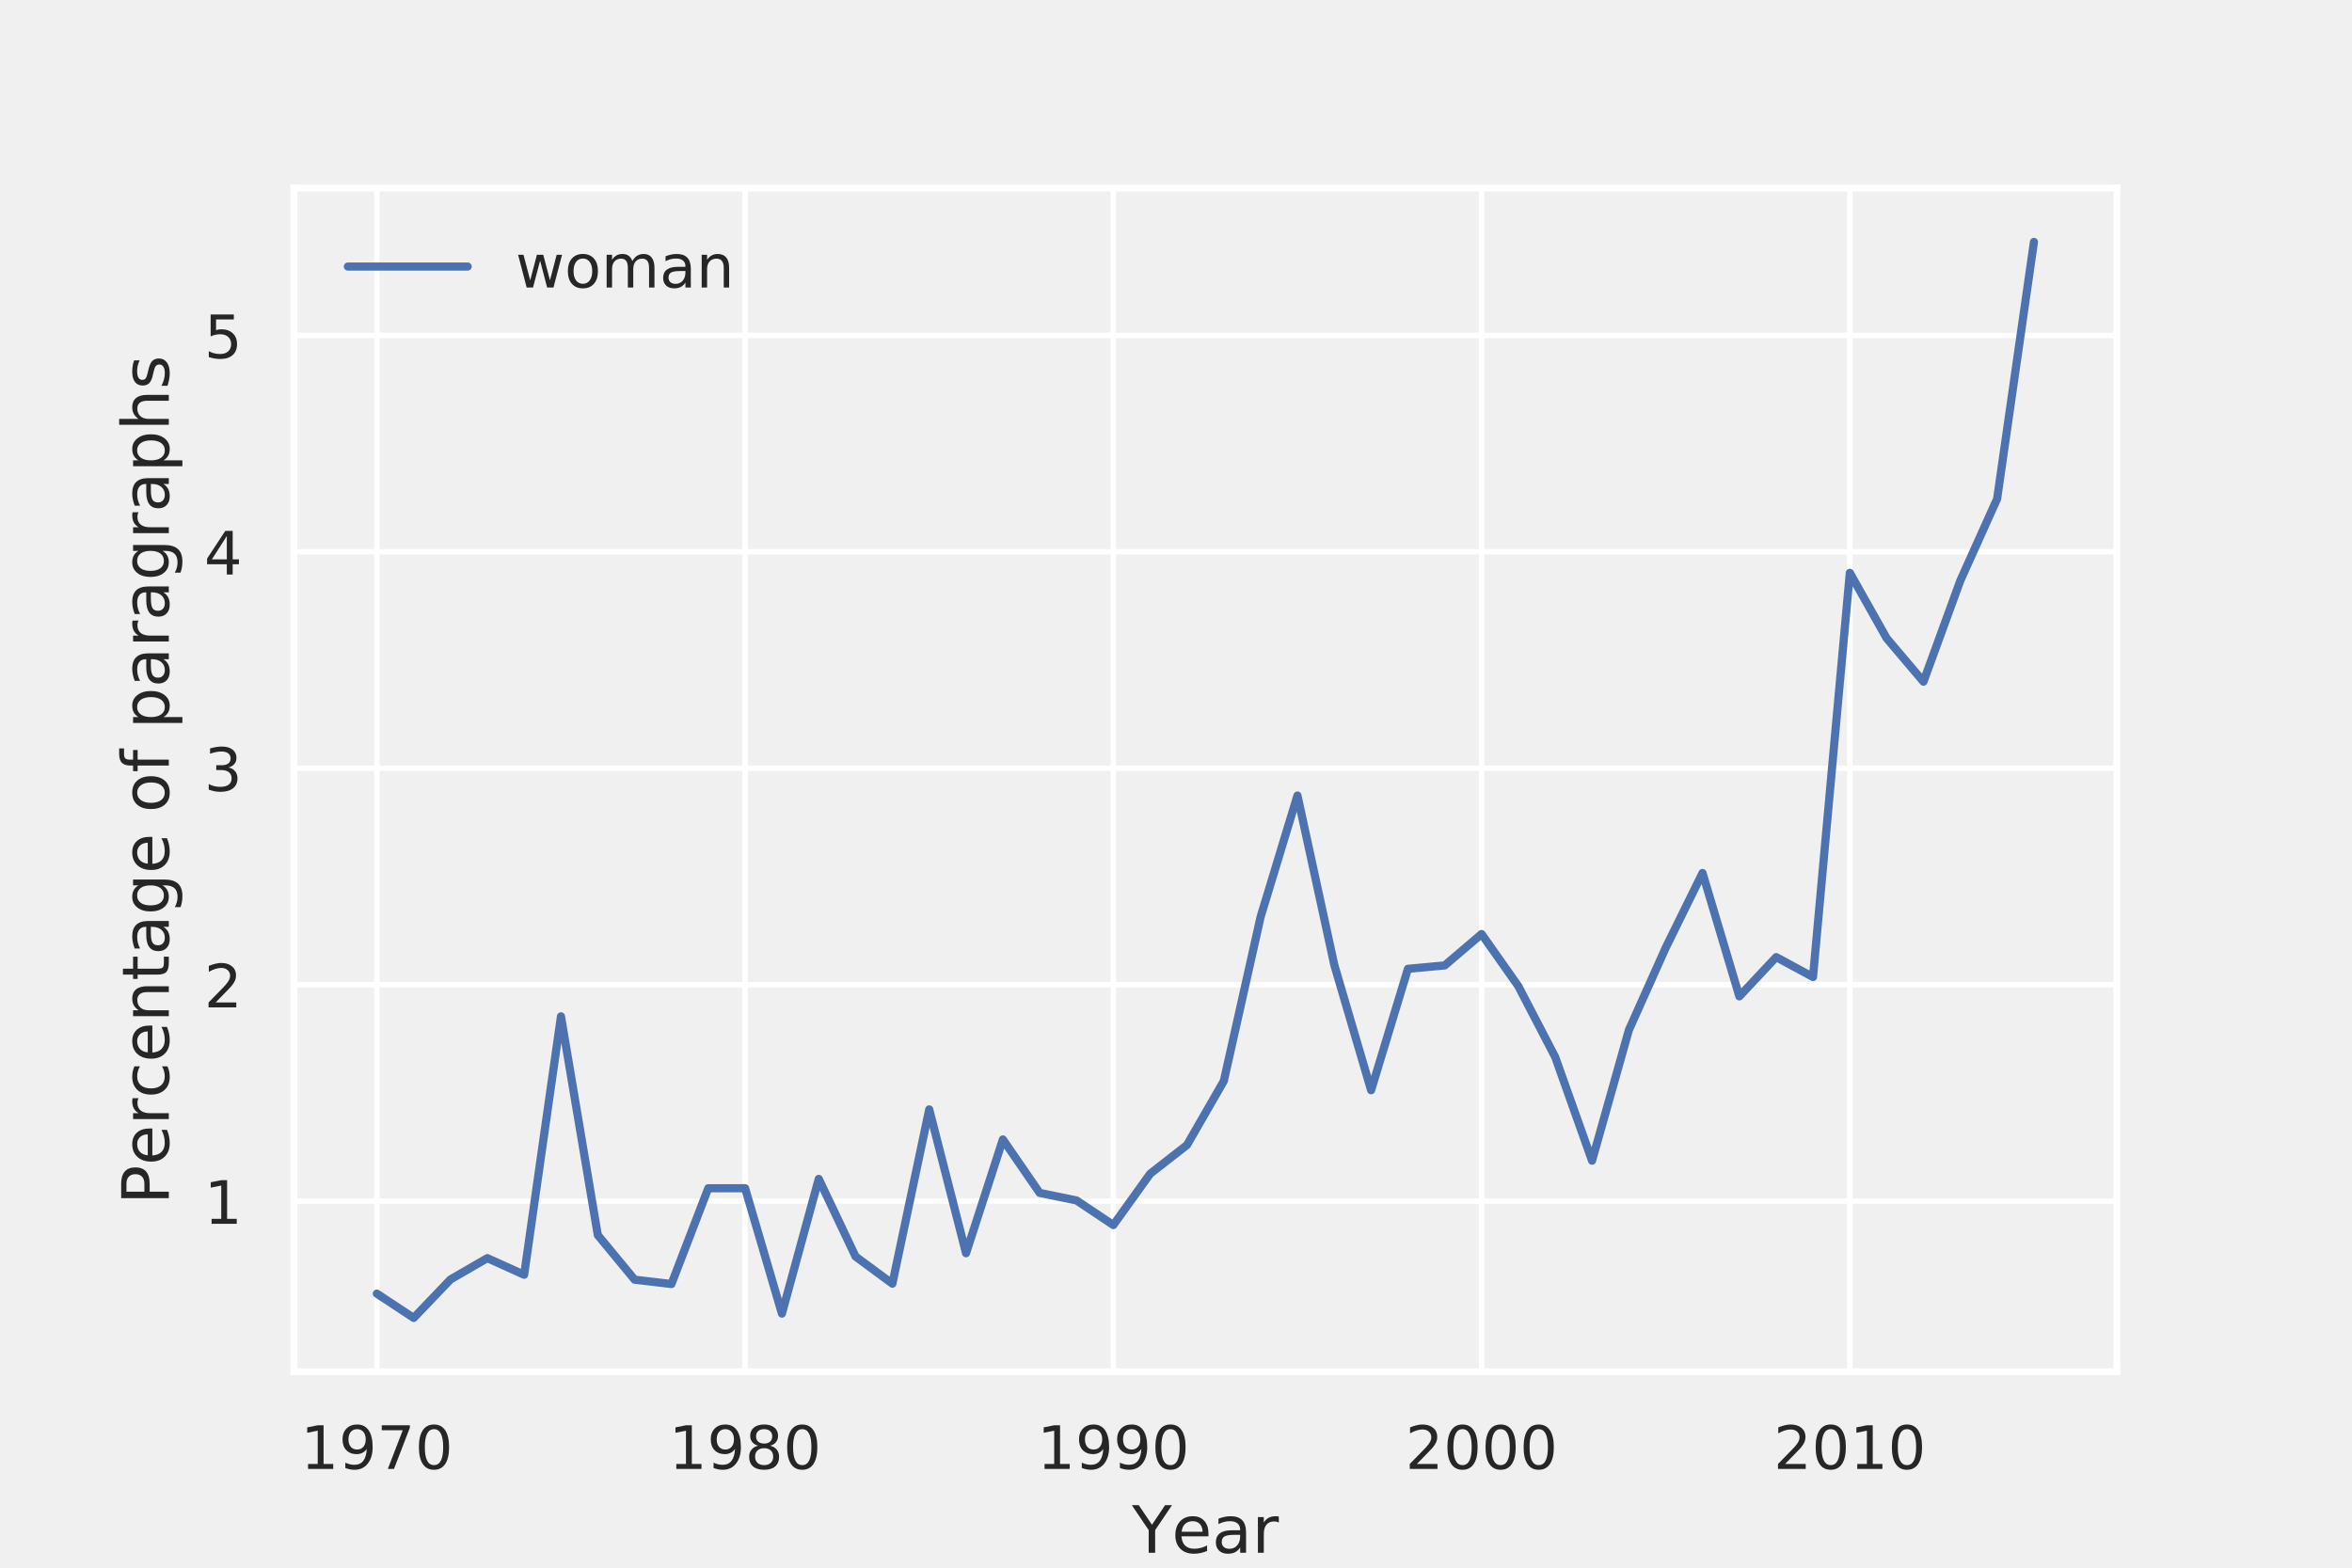
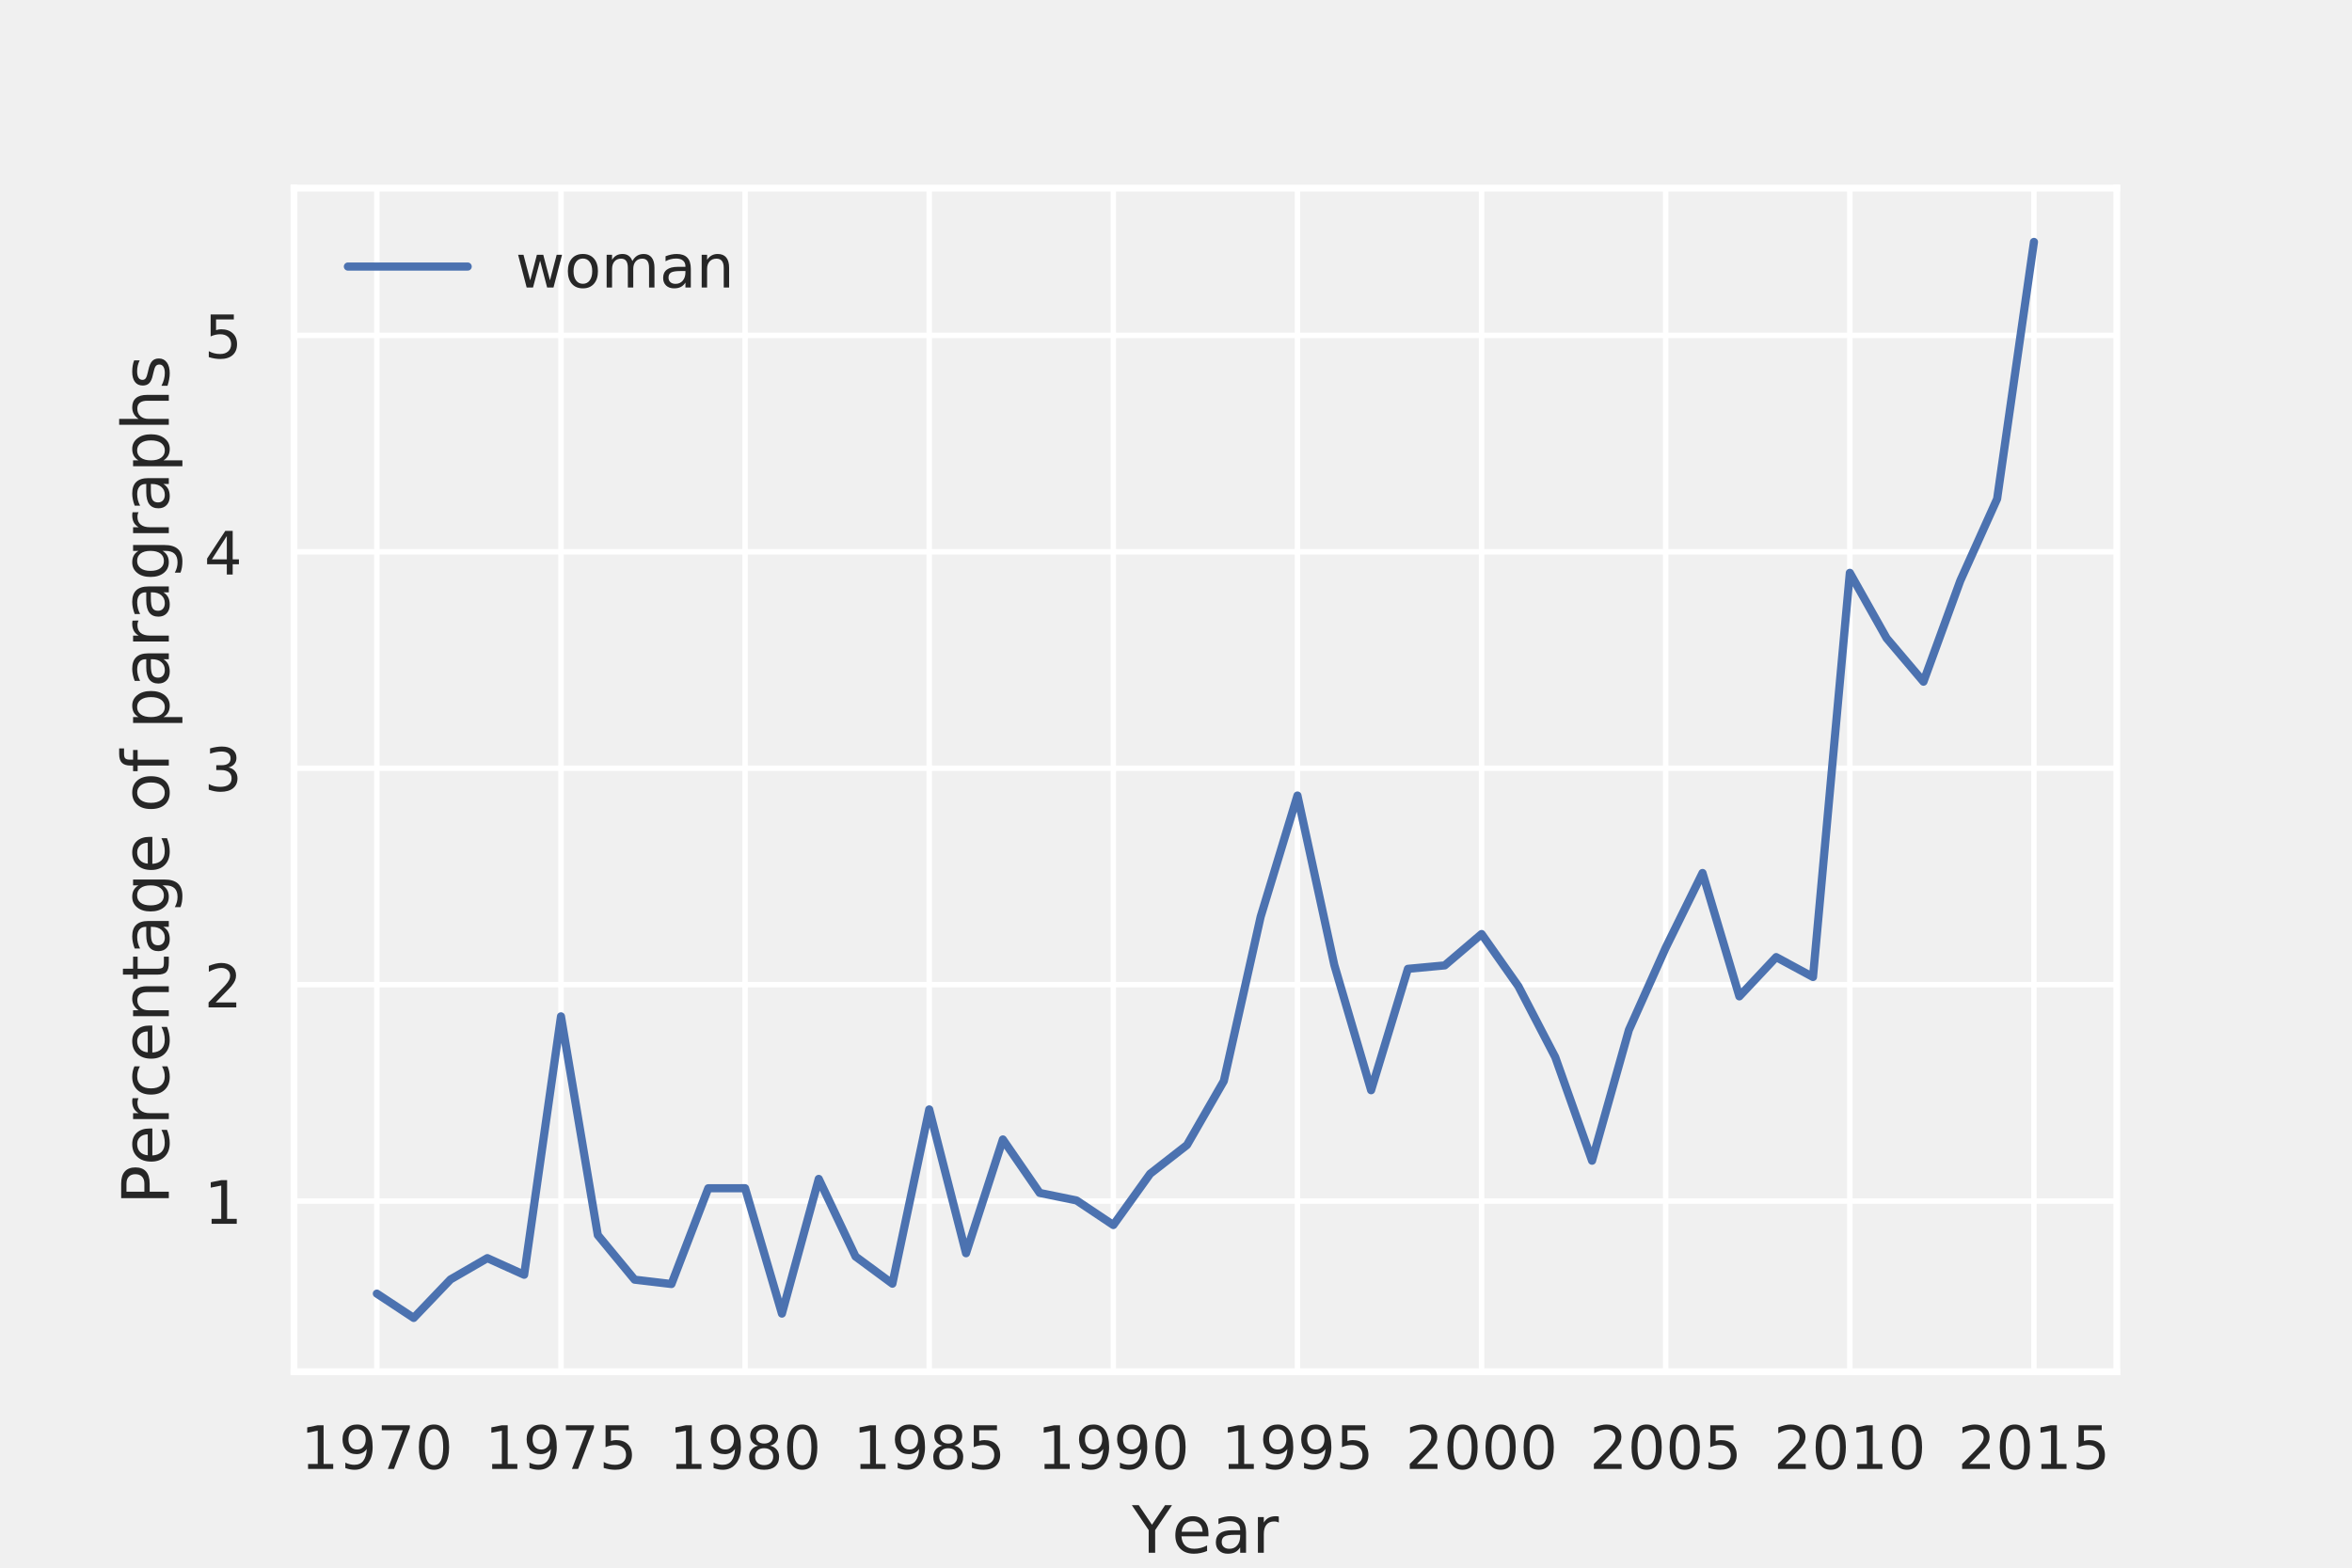
<svg xmlns="http://www.w3.org/2000/svg" xmlns:xlink="http://www.w3.org/1999/xlink" height="288pt" version="1.1" viewBox="0 0 432 288" width="432pt">
  <defs>
    <style type="text/css">
*{stroke-linecap:butt;stroke-linejoin:round;}
  </style>
  </defs>
  <g id="figure_1">
    <g id="patch_1">
      <path d="M 0 288  L 432 288  L 432 0  L 0 0  z " style="fill:none;" />
    </g>
    <g id="axes_1">
      <g id="patch_2">
        <path d="M 54 252  L 388.8 252  L 388.8 34.56  L 54 34.56  z " style="fill:none;" />
      </g>
      <g id="matplotlib.axis_1">
        <g id="xtick_1">
          <g id="line2d_1">
-             <path clip-path="url(#pa82d1dc6f6)" d="M 69.218 252  L 69.218 34.56  " style="fill:none;stroke:#ffffff;stroke-linecap:round;" />
+             <path clip-path="url(#p22f346acb1)" d="M 69.218 252  L 69.218 34.56  " style="fill:none;stroke:#ffffff;stroke-linecap:round;" />
          </g>
          <g id="text_1">
            <defs>
              <path d="M 12.406 8.297  L 28.516 8.297  L 28.516 63.922  L 10.984 60.406  L 10.984 69.391  L 28.422 72.906  L 38.281 72.906  L 38.281 8.297  L 54.391 8.297  L 54.391 0  L 12.406 0  z " id="DejaVuSans-49" />
              <path d="M 10.984 1.516  L 10.984 10.5  Q 14.703 8.734 18.5 7.812  Q 22.312 6.891 25.984 6.891  Q 35.75 6.891 40.891 13.453  Q 46.047 20.016 46.781 33.406  Q 43.953 29.203 39.594 26.953  Q 35.25 24.703 29.984 24.703  Q 19.047 24.703 12.672 31.312  Q 6.297 37.938 6.297 49.422  Q 6.297 60.641 12.938 67.422  Q 19.578 74.219 30.609 74.219  Q 43.266 74.219 49.922 64.516  Q 56.594 54.828 56.594 36.375  Q 56.594 19.141 48.406 8.859  Q 40.234 -1.422 26.422 -1.422  Q 22.703 -1.422 18.891 -0.688  Q 15.094 0.047 10.984 1.516  z M 30.609 32.422  Q 37.25 32.422 41.125 36.953  Q 45.016 41.5 45.016 49.422  Q 45.016 57.281 41.125 61.844  Q 37.25 66.406 30.609 66.406  Q 23.969 66.406 20.094 61.844  Q 16.219 57.281 16.219 49.422  Q 16.219 41.5 20.094 36.953  Q 23.969 32.422 30.609 32.422  z " id="DejaVuSans-57" />
              <path d="M 8.203 72.906  L 55.078 72.906  L 55.078 68.703  L 28.609 0  L 18.312 0  L 43.219 64.594  L 8.203 64.594  z " id="DejaVuSans-55" />
              <path d="M 31.781 66.406  Q 24.172 66.406 20.328 58.906  Q 16.5 51.422 16.5 36.375  Q 16.5 21.391 20.328 13.891  Q 24.172 6.391 31.781 6.391  Q 39.453 6.391 43.281 13.891  Q 47.125 21.391 47.125 36.375  Q 47.125 51.422 43.281 58.906  Q 39.453 66.406 31.781 66.406  z M 31.781 74.219  Q 44.047 74.219 50.516 64.516  Q 56.984 54.828 56.984 36.375  Q 56.984 17.969 50.516 8.266  Q 44.047 -1.422 31.781 -1.422  Q 19.531 -1.422 13.062 8.266  Q 6.594 17.969 6.594 36.375  Q 6.594 54.828 13.062 64.516  Q 19.531 74.219 31.781 74.219  z " id="DejaVuSans-48" />
            </defs>
            <g style="fill:#262626;" transform="translate(55.22068 269.8583)scale(0.11 -0.11)">
              <use xlink:href="#DejaVuSans-49" />
              <use x="63.623" xlink:href="#DejaVuSans-57" />
              <use x="127.246" xlink:href="#DejaVuSans-55" />
              <use x="190.869" xlink:href="#DejaVuSans-48" />
            </g>
          </g>
        </g>
        <g id="xtick_2">
          <g id="line2d_2">
-             <path clip-path="url(#pa82d1dc6f6)" d="M 136.855 252  L 136.855 34.56  " style="fill:none;stroke:#ffffff;stroke-linecap:round;" />
+             <path clip-path="url(#p22f346acb1)" d="M 103.036 252  L 103.036 34.56  " style="fill:none;stroke:#ffffff;stroke-linecap:round;" />
          </g>
          <g id="text_2">
            <defs>
-               <path d="M 31.781 34.625  Q 24.75 34.625 20.719 30.859  Q 16.703 27.094 16.703 20.516  Q 16.703 13.922 20.719 10.156  Q 24.75 6.391 31.781 6.391  Q 38.812 6.391 42.859 10.172  Q 46.922 13.969 46.922 20.516  Q 46.922 27.094 42.891 30.859  Q 38.875 34.625 31.781 34.625  z M 21.922 38.812  Q 15.578 40.375 12.031 44.719  Q 8.5 49.078 8.5 55.328  Q 8.5 64.062 14.719 69.141  Q 20.953 74.219 31.781 74.219  Q 42.672 74.219 48.875 69.141  Q 55.078 64.062 55.078 55.328  Q 55.078 49.078 51.531 44.719  Q 48 40.375 41.703 38.812  Q 48.828 37.156 52.797 32.312  Q 56.781 27.484 56.781 20.516  Q 56.781 9.906 50.312 4.234  Q 43.844 -1.422 31.781 -1.422  Q 19.734 -1.422 13.25 4.234  Q 6.781 9.906 6.781 20.516  Q 6.781 27.484 10.781 32.312  Q 14.797 37.156 21.922 38.812  z M 18.312 54.391  Q 18.312 48.734 21.844 45.562  Q 25.391 42.391 31.781 42.391  Q 38.141 42.391 41.719 45.562  Q 45.312 48.734 45.312 54.391  Q 45.312 60.062 41.719 63.234  Q 38.141 66.406 31.781 66.406  Q 25.391 66.406 21.844 63.234  Q 18.312 60.062 18.312 54.391  z " id="DejaVuSans-56" />
-             </defs>
-             <g style="fill:#262626;" transform="translate(122.857 269.8583)scale(0.11 -0.11)">
-               <use xlink:href="#DejaVuSans-49" />
-               <use x="63.623" xlink:href="#DejaVuSans-57" />
-               <use x="127.246" xlink:href="#DejaVuSans-56" />
-               <use x="190.869" xlink:href="#DejaVuSans-48" />
+               <path d="M 10.797 72.906  L 49.516 72.906  L 49.516 64.594  L 19.828 64.594  L 19.828 46.734  Q 21.969 47.469 24.109 47.828  Q 26.266 48.188 28.422 48.188  Q 40.625 48.188 47.75 41.5  Q 54.891 34.812 54.891 23.391  Q 54.891 11.625 47.562 5.094  Q 40.234 -1.422 26.906 -1.422  Q 22.312 -1.422 17.547 -0.641  Q 12.797 0.141 7.719 1.703  L 7.719 11.625  Q 12.109 9.234 16.797 8.062  Q 21.484 6.891 26.703 6.891  Q 35.156 6.891 40.078 11.328  Q 45.016 15.766 45.016 23.391  Q 45.016 31 40.078 35.438  Q 35.156 39.891 26.703 39.891  Q 22.75 39.891 18.812 39.016  Q 14.891 38.141 10.797 36.281  z " id="DejaVuSans-53" />
+             </defs>
+             <g style="fill:#262626;" transform="translate(89.03886 269.8583)scale(0.11 -0.11)">
+               <use xlink:href="#DejaVuSans-49" />
+               <use x="63.623" xlink:href="#DejaVuSans-57" />
+               <use x="127.246" xlink:href="#DejaVuSans-55" />
+               <use x="190.869" xlink:href="#DejaVuSans-53" />
            </g>
          </g>
        </g>
        <g id="xtick_3">
          <g id="line2d_3">
-             <path clip-path="url(#pa82d1dc6f6)" d="M 204.491 252  L 204.491 34.56  " style="fill:none;stroke:#ffffff;stroke-linecap:round;" />
+             <path clip-path="url(#p22f346acb1)" d="M 136.855 252  L 136.855 34.56  " style="fill:none;stroke:#ffffff;stroke-linecap:round;" />
          </g>
          <g id="text_3">
-             <g style="fill:#262626;" transform="translate(190.4934 269.8583)scale(0.11 -0.11)">
-               <use xlink:href="#DejaVuSans-49" />
-               <use x="63.623" xlink:href="#DejaVuSans-57" />
-               <use x="127.246" xlink:href="#DejaVuSans-57" />
+             <defs>
+               <path d="M 31.781 34.625  Q 24.75 34.625 20.719 30.859  Q 16.703 27.094 16.703 20.516  Q 16.703 13.922 20.719 10.156  Q 24.75 6.391 31.781 6.391  Q 38.812 6.391 42.859 10.172  Q 46.922 13.969 46.922 20.516  Q 46.922 27.094 42.891 30.859  Q 38.875 34.625 31.781 34.625  z M 21.922 38.812  Q 15.578 40.375 12.031 44.719  Q 8.5 49.078 8.5 55.328  Q 8.5 64.062 14.719 69.141  Q 20.953 74.219 31.781 74.219  Q 42.672 74.219 48.875 69.141  Q 55.078 64.062 55.078 55.328  Q 55.078 49.078 51.531 44.719  Q 48 40.375 41.703 38.812  Q 48.828 37.156 52.797 32.312  Q 56.781 27.484 56.781 20.516  Q 56.781 9.906 50.312 4.234  Q 43.844 -1.422 31.781 -1.422  Q 19.734 -1.422 13.25 4.234  Q 6.781 9.906 6.781 20.516  Q 6.781 27.484 10.781 32.312  Q 14.797 37.156 21.922 38.812  z M 18.312 54.391  Q 18.312 48.734 21.844 45.562  Q 25.391 42.391 31.781 42.391  Q 38.141 42.391 41.719 45.562  Q 45.312 48.734 45.312 54.391  Q 45.312 60.062 41.719 63.234  Q 38.141 66.406 31.781 66.406  Q 25.391 66.406 21.844 63.234  Q 18.312 60.062 18.312 54.391  z " id="DejaVuSans-56" />
+             </defs>
+             <g style="fill:#262626;" transform="translate(122.857 269.8583)scale(0.11 -0.11)">
+               <use xlink:href="#DejaVuSans-49" />
+               <use x="63.623" xlink:href="#DejaVuSans-57" />
+               <use x="127.246" xlink:href="#DejaVuSans-56" />
              <use x="190.869" xlink:href="#DejaVuSans-48" />
            </g>
          </g>
        </g>
        <g id="xtick_4">
          <g id="line2d_4">
-             <path clip-path="url(#pa82d1dc6f6)" d="M 272.127 252  L 272.127 34.56  " style="fill:none;stroke:#ffffff;stroke-linecap:round;" />
+             <path clip-path="url(#p22f346acb1)" d="M 170.673 252  L 170.673 34.56  " style="fill:none;stroke:#ffffff;stroke-linecap:round;" />
          </g>
          <g id="text_4">
+             <g style="fill:#262626;" transform="translate(156.6752 269.8583)scale(0.11 -0.11)">
+               <use xlink:href="#DejaVuSans-49" />
+               <use x="63.623" xlink:href="#DejaVuSans-57" />
+               <use x="127.246" xlink:href="#DejaVuSans-56" />
+               <use x="190.869" xlink:href="#DejaVuSans-53" />
+             </g>
+           </g>
+         </g>
+         <g id="xtick_5">
+           <g id="line2d_5">
+             <path clip-path="url(#p22f346acb1)" d="M 204.491 252  L 204.491 34.56  " style="fill:none;stroke:#ffffff;stroke-linecap:round;" />
+           </g>
+           <g id="text_5">
+             <g style="fill:#262626;" transform="translate(190.4934 269.8583)scale(0.11 -0.11)">
+               <use xlink:href="#DejaVuSans-49" />
+               <use x="63.623" xlink:href="#DejaVuSans-57" />
+               <use x="127.246" xlink:href="#DejaVuSans-57" />
+               <use x="190.869" xlink:href="#DejaVuSans-48" />
+             </g>
+           </g>
+         </g>
+         <g id="xtick_6">
+           <g id="line2d_6">
+             <path clip-path="url(#p22f346acb1)" d="M 238.309 252  L 238.309 34.56  " style="fill:none;stroke:#ffffff;stroke-linecap:round;" />
+           </g>
+           <g id="text_6">
+             <g style="fill:#262626;" transform="translate(224.3116 269.8583)scale(0.11 -0.11)">
+               <use xlink:href="#DejaVuSans-49" />
+               <use x="63.623" xlink:href="#DejaVuSans-57" />
+               <use x="127.246" xlink:href="#DejaVuSans-57" />
+               <use x="190.869" xlink:href="#DejaVuSans-53" />
+             </g>
+           </g>
+         </g>
+         <g id="xtick_7">
+           <g id="line2d_7">
+             <path clip-path="url(#p22f346acb1)" d="M 272.127 252  L 272.127 34.56  " style="fill:none;stroke:#ffffff;stroke-linecap:round;" />
+           </g>
+           <g id="text_7">
            <defs>
              <path d="M 19.188 8.297  L 53.609 8.297  L 53.609 0  L 7.328 0  L 7.328 8.297  Q 12.938 14.109 22.625 23.891  Q 32.328 33.688 34.812 36.531  Q 39.547 41.844 41.422 45.531  Q 43.312 49.219 43.312 52.781  Q 43.312 58.594 39.234 62.25  Q 35.156 65.922 28.609 65.922  Q 23.969 65.922 18.812 64.312  Q 13.672 62.703 7.812 59.422  L 7.812 69.391  Q 13.766 71.781 18.938 73  Q 24.125 74.219 28.422 74.219  Q 39.75 74.219 46.484 68.547  Q 53.219 62.891 53.219 53.422  Q 53.219 48.922 51.531 44.891  Q 49.859 40.875 45.406 35.406  Q 44.188 33.984 37.641 27.219  Q 31.109 20.453 19.188 8.297  z " id="DejaVuSans-50" />
            </defs>
            <g style="fill:#262626;" transform="translate(258.1298 269.8583)scale(0.11 -0.11)">
              <use xlink:href="#DejaVuSans-50" />
              <use x="63.623" xlink:href="#DejaVuSans-48" />
              <use x="127.246" xlink:href="#DejaVuSans-48" />
              <use x="190.869" xlink:href="#DejaVuSans-48" />
            </g>
          </g>
        </g>
-         <g id="xtick_5">
-           <g id="line2d_5">
-             <path clip-path="url(#pa82d1dc6f6)" d="M 339.764 252  L 339.764 34.56  " style="fill:none;stroke:#ffffff;stroke-linecap:round;" />
-           </g>
-           <g id="text_5">
+         <g id="xtick_8">
+           <g id="line2d_8">
+             <path clip-path="url(#p22f346acb1)" d="M 305.945 252  L 305.945 34.56  " style="fill:none;stroke:#ffffff;stroke-linecap:round;" />
+           </g>
+           <g id="text_8">
+             <g style="fill:#262626;" transform="translate(291.948 269.8583)scale(0.11 -0.11)">
+               <use xlink:href="#DejaVuSans-50" />
+               <use x="63.623" xlink:href="#DejaVuSans-48" />
+               <use x="127.246" xlink:href="#DejaVuSans-48" />
+               <use x="190.869" xlink:href="#DejaVuSans-53" />
+             </g>
+           </g>
+         </g>
+         <g id="xtick_9">
+           <g id="line2d_9">
+             <path clip-path="url(#p22f346acb1)" d="M 339.764 252  L 339.764 34.56  " style="fill:none;stroke:#ffffff;stroke-linecap:round;" />
+           </g>
+           <g id="text_9">
            <g style="fill:#262626;" transform="translate(325.7661 269.8583)scale(0.11 -0.11)">
              <use xlink:href="#DejaVuSans-50" />
              <use x="63.623" xlink:href="#DejaVuSans-48" />
              <use x="127.246" xlink:href="#DejaVuSans-49" />
              <use x="190.869" xlink:href="#DejaVuSans-48" />
            </g>
          </g>
        </g>
-         <g id="text_6">
+         <g id="xtick_10">
+           <g id="line2d_10">
+             <path clip-path="url(#p22f346acb1)" d="M 373.582 252  L 373.582 34.56  " style="fill:none;stroke:#ffffff;stroke-linecap:round;" />
+           </g>
+           <g id="text_10">
+             <g style="fill:#262626;" transform="translate(359.5843 269.8583)scale(0.11 -0.11)">
+               <use xlink:href="#DejaVuSans-50" />
+               <use x="63.623" xlink:href="#DejaVuSans-48" />
+               <use x="127.246" xlink:href="#DejaVuSans-49" />
+               <use x="190.869" xlink:href="#DejaVuSans-53" />
+             </g>
+           </g>
+         </g>
+         <g id="text_11">
          <defs>
            <path d="M -0.203 72.906  L 10.406 72.906  L 30.609 42.922  L 50.688 72.906  L 61.281 72.906  L 35.5 34.719  L 35.5 0  L 25.594 0  L 25.594 34.719  z " id="DejaVuSans-89" />
            <path d="M 56.203 29.594  L 56.203 25.203  L 14.891 25.203  Q 15.484 15.922 20.484 11.062  Q 25.484 6.203 34.422 6.203  Q 39.594 6.203 44.453 7.469  Q 49.312 8.734 54.109 11.281  L 54.109 2.781  Q 49.266 0.734 44.188 -0.344  Q 39.109 -1.422 33.891 -1.422  Q 20.797 -1.422 13.156 6.188  Q 5.516 13.812 5.516 26.812  Q 5.516 40.234 12.766 48.109  Q 20.016 56 32.328 56  Q 43.359 56 49.781 48.891  Q 56.203 41.797 56.203 29.594  z M 47.219 32.234  Q 47.125 39.594 43.094 43.984  Q 39.062 48.391 32.422 48.391  Q 24.906 48.391 20.391 44.141  Q 15.875 39.891 15.188 32.172  z " id="DejaVuSans-101" />
            <path d="M 34.281 27.484  Q 23.391 27.484 19.188 25  Q 14.984 22.516 14.984 16.5  Q 14.984 11.719 18.141 8.906  Q 21.297 6.109 26.703 6.109  Q 34.188 6.109 38.703 11.406  Q 43.219 16.703 43.219 25.484  L 43.219 27.484  z M 52.203 31.203  L 52.203 0  L 43.219 0  L 43.219 8.297  Q 40.141 3.328 35.547 0.953  Q 30.953 -1.422 24.312 -1.422  Q 15.922 -1.422 10.953 3.297  Q 6 8.016 6 15.922  Q 6 25.141 12.172 29.828  Q 18.359 34.516 30.609 34.516  L 43.219 34.516  L 43.219 35.406  Q 43.219 41.609 39.141 45  Q 35.062 48.391 27.688 48.391  Q 23 48.391 18.547 47.266  Q 14.109 46.141 10.016 43.891  L 10.016 52.203  Q 14.938 54.109 19.578 55.047  Q 24.219 56 28.609 56  Q 40.484 56 46.344 49.844  Q 52.203 43.703 52.203 31.203  z " id="DejaVuSans-97" />
            <path d="M 41.109 46.297  Q 39.594 47.172 37.812 47.578  Q 36.031 48 33.891 48  Q 26.266 48 22.188 43.047  Q 18.109 38.094 18.109 28.812  L 18.109 0  L 9.078 0  L 9.078 54.688  L 18.109 54.688  L 18.109 46.188  Q 20.953 51.172 25.484 53.578  Q 30.031 56 36.531 56  Q 37.453 56 38.578 55.875  Q 39.703 55.766 41.062 55.516  z " id="DejaVuSans-114" />
          </defs>
          <g style="fill:#262626;" transform="translate(207.9122 285.2641)scale(0.12 -0.12)">
            <use xlink:href="#DejaVuSans-89" />
            <use x="60.881" xlink:href="#DejaVuSans-101" />
            <use x="122.404" xlink:href="#DejaVuSans-97" />
            <use x="183.684" xlink:href="#DejaVuSans-114" />
          </g>
        </g>
      </g>
      <g id="matplotlib.axis_2">
        <g id="ytick_1">
-           <g id="line2d_6">
-             <path clip-path="url(#pa82d1dc6f6)" d="M 54 220.65  L 388.8 220.65  " style="fill:none;stroke:#ffffff;stroke-linecap:round;" />
-           </g>
-           <g id="text_7">
+           <g id="line2d_11">
+             <path clip-path="url(#p22f346acb1)" d="M 54 220.65  L 388.8 220.65  " style="fill:none;stroke:#ffffff;stroke-linecap:round;" />
+           </g>
+           <g id="text_12">
            <g style="fill:#262626;" transform="translate(37.50125 224.8293)scale(0.11 -0.11)">
              <use xlink:href="#DejaVuSans-49" />
            </g>
          </g>
        </g>
        <g id="ytick_2">
-           <g id="line2d_7">
-             <path clip-path="url(#pa82d1dc6f6)" d="M 54 180.891  L 388.8 180.891  " style="fill:none;stroke:#ffffff;stroke-linecap:round;" />
-           </g>
-           <g id="text_8">
+           <g id="line2d_12">
+             <path clip-path="url(#p22f346acb1)" d="M 54 180.891  L 388.8 180.891  " style="fill:none;stroke:#ffffff;stroke-linecap:round;" />
+           </g>
+           <g id="text_13">
            <g style="fill:#262626;" transform="translate(37.50125 185.0702)scale(0.11 -0.11)">
              <use xlink:href="#DejaVuSans-50" />
            </g>
          </g>
        </g>
        <g id="ytick_3">
-           <g id="line2d_8">
-             <path clip-path="url(#pa82d1dc6f6)" d="M 54 141.132  L 388.8 141.132  " style="fill:none;stroke:#ffffff;stroke-linecap:round;" />
-           </g>
-           <g id="text_9">
+           <g id="line2d_13">
+             <path clip-path="url(#p22f346acb1)" d="M 54 141.132  L 388.8 141.132  " style="fill:none;stroke:#ffffff;stroke-linecap:round;" />
+           </g>
+           <g id="text_14">
            <defs>
              <path d="M 40.578 39.312  Q 47.656 37.797 51.625 33  Q 55.609 28.219 55.609 21.188  Q 55.609 10.406 48.188 4.484  Q 40.766 -1.422 27.094 -1.422  Q 22.516 -1.422 17.656 -0.516  Q 12.797 0.391 7.625 2.203  L 7.625 11.719  Q 11.719 9.328 16.594 8.109  Q 21.484 6.891 26.812 6.891  Q 36.078 6.891 40.938 10.547  Q 45.797 14.203 45.797 21.188  Q 45.797 27.641 41.281 31.266  Q 36.766 34.906 28.719 34.906  L 20.219 34.906  L 20.219 43.016  L 29.109 43.016  Q 36.375 43.016 40.234 45.922  Q 44.094 48.828 44.094 54.297  Q 44.094 59.906 40.109 62.906  Q 36.141 65.922 28.719 65.922  Q 24.656 65.922 20.016 65.031  Q 15.375 64.156 9.812 62.312  L 9.812 71.094  Q 15.438 72.656 20.344 73.438  Q 25.25 74.219 29.594 74.219  Q 40.828 74.219 47.359 69.109  Q 53.906 64.016 53.906 55.328  Q 53.906 49.266 50.438 45.094  Q 46.969 40.922 40.578 39.312  z " id="DejaVuSans-51" />
            </defs>
            <g style="fill:#262626;" transform="translate(37.50125 145.3111)scale(0.11 -0.11)">
              <use xlink:href="#DejaVuSans-51" />
            </g>
          </g>
        </g>
        <g id="ytick_4">
-           <g id="line2d_9">
-             <path clip-path="url(#pa82d1dc6f6)" d="M 54 101.373  L 388.8 101.373  " style="fill:none;stroke:#ffffff;stroke-linecap:round;" />
-           </g>
-           <g id="text_10">
+           <g id="line2d_14">
+             <path clip-path="url(#p22f346acb1)" d="M 54 101.373  L 388.8 101.373  " style="fill:none;stroke:#ffffff;stroke-linecap:round;" />
+           </g>
+           <g id="text_15">
            <defs>
              <path d="M 37.797 64.312  L 12.891 25.391  L 37.797 25.391  z M 35.203 72.906  L 47.609 72.906  L 47.609 25.391  L 58.016 25.391  L 58.016 17.188  L 47.609 17.188  L 47.609 0  L 37.797 0  L 37.797 17.188  L 4.891 17.188  L 4.891 26.703  z " id="DejaVuSans-52" />
            </defs>
            <g style="fill:#262626;" transform="translate(37.50125 105.5521)scale(0.11 -0.11)">
              <use xlink:href="#DejaVuSans-52" />
            </g>
          </g>
        </g>
        <g id="ytick_5">
-           <g id="line2d_10">
-             <path clip-path="url(#pa82d1dc6f6)" d="M 54 61.614  L 388.8 61.614  " style="fill:none;stroke:#ffffff;stroke-linecap:round;" />
-           </g>
-           <g id="text_11">
-             <defs>
-               <path d="M 10.797 72.906  L 49.516 72.906  L 49.516 64.594  L 19.828 64.594  L 19.828 46.734  Q 21.969 47.469 24.109 47.828  Q 26.266 48.188 28.422 48.188  Q 40.625 48.188 47.75 41.5  Q 54.891 34.812 54.891 23.391  Q 54.891 11.625 47.562 5.094  Q 40.234 -1.422 26.906 -1.422  Q 22.312 -1.422 17.547 -0.641  Q 12.797 0.141 7.719 1.703  L 7.719 11.625  Q 12.109 9.234 16.797 8.062  Q 21.484 6.891 26.703 6.891  Q 35.156 6.891 40.078 11.328  Q 45.016 15.766 45.016 23.391  Q 45.016 31 40.078 35.438  Q 35.156 39.891 26.703 39.891  Q 22.75 39.891 18.812 39.016  Q 14.891 38.141 10.797 36.281  z " id="DejaVuSans-53" />
-             </defs>
+           <g id="line2d_15">
+             <path clip-path="url(#p22f346acb1)" d="M 54 61.614  L 388.8 61.614  " style="fill:none;stroke:#ffffff;stroke-linecap:round;" />
+           </g>
+           <g id="text_16">
            <g style="fill:#262626;" transform="translate(37.50125 65.79301)scale(0.11 -0.11)">
              <use xlink:href="#DejaVuSans-53" />
            </g>
          </g>
        </g>
-         <g id="text_12">
+         <g id="text_17">
          <defs>
            <path d="M 19.672 64.797  L 19.672 37.406  L 32.078 37.406  Q 38.969 37.406 42.719 40.969  Q 46.484 44.531 46.484 51.125  Q 46.484 57.672 42.719 61.234  Q 38.969 64.797 32.078 64.797  z M 9.812 72.906  L 32.078 72.906  Q 44.344 72.906 50.609 67.359  Q 56.891 61.812 56.891 51.125  Q 56.891 40.328 50.609 34.812  Q 44.344 29.297 32.078 29.297  L 19.672 29.297  L 19.672 0  L 9.812 0  z " id="DejaVuSans-80" />
            <path d="M 48.781 52.594  L 48.781 44.188  Q 44.969 46.297 41.141 47.344  Q 37.312 48.391 33.406 48.391  Q 24.656 48.391 19.812 42.844  Q 14.984 37.312 14.984 27.297  Q 14.984 17.281 19.812 11.734  Q 24.656 6.203 33.406 6.203  Q 37.312 6.203 41.141 7.25  Q 44.969 8.297 48.781 10.406  L 48.781 2.094  Q 45.016 0.344 40.984 -0.531  Q 36.969 -1.422 32.422 -1.422  Q 20.062 -1.422 12.781 6.344  Q 5.516 14.109 5.516 27.297  Q 5.516 40.672 12.859 48.328  Q 20.219 56 33.016 56  Q 37.156 56 41.109 55.141  Q 45.062 54.297 48.781 52.594  z " id="DejaVuSans-99" />
            <path d="M 54.891 33.016  L 54.891 0  L 45.906 0  L 45.906 32.719  Q 45.906 40.484 42.875 44.328  Q 39.844 48.188 33.797 48.188  Q 26.516 48.188 22.312 43.547  Q 18.109 38.922 18.109 30.906  L 18.109 0  L 9.078 0  L 9.078 54.688  L 18.109 54.688  L 18.109 46.188  Q 21.344 51.125 25.703 53.562  Q 30.078 56 35.797 56  Q 45.219 56 50.047 50.172  Q 54.891 44.344 54.891 33.016  z " id="DejaVuSans-110" />
            <path d="M 18.312 70.219  L 18.312 54.688  L 36.812 54.688  L 36.812 47.703  L 18.312 47.703  L 18.312 18.016  Q 18.312 11.328 20.141 9.422  Q 21.969 7.516 27.594 7.516  L 36.812 7.516  L 36.812 0  L 27.594 0  Q 17.188 0 13.234 3.875  Q 9.281 7.766 9.281 18.016  L 9.281 47.703  L 2.688 47.703  L 2.688 54.688  L 9.281 54.688  L 9.281 70.219  z " id="DejaVuSans-116" />
            <path d="M 45.406 27.984  Q 45.406 37.75 41.375 43.109  Q 37.359 48.484 30.078 48.484  Q 22.859 48.484 18.828 43.109  Q 14.797 37.75 14.797 27.984  Q 14.797 18.266 18.828 12.891  Q 22.859 7.516 30.078 7.516  Q 37.359 7.516 41.375 12.891  Q 45.406 18.266 45.406 27.984  z M 54.391 6.781  Q 54.391 -7.172 48.188 -13.984  Q 42 -20.797 29.203 -20.797  Q 24.469 -20.797 20.266 -20.094  Q 16.062 -19.391 12.109 -17.922  L 12.109 -9.188  Q 16.062 -11.328 19.922 -12.344  Q 23.781 -13.375 27.781 -13.375  Q 36.625 -13.375 41.016 -8.766  Q 45.406 -4.156 45.406 5.172  L 45.406 9.625  Q 42.625 4.781 38.281 2.391  Q 33.938 0 27.875 0  Q 17.828 0 11.672 7.656  Q 5.516 15.328 5.516 27.984  Q 5.516 40.672 11.672 48.328  Q 17.828 56 27.875 56  Q 33.938 56 38.281 53.609  Q 42.625 51.219 45.406 46.391  L 45.406 54.688  L 54.391 54.688  z " id="DejaVuSans-103" />
            <path id="DejaVuSans-32" />
            <path d="M 30.609 48.391  Q 23.391 48.391 19.188 42.75  Q 14.984 37.109 14.984 27.297  Q 14.984 17.484 19.156 11.844  Q 23.344 6.203 30.609 6.203  Q 37.797 6.203 41.984 11.859  Q 46.188 17.531 46.188 27.297  Q 46.188 37.016 41.984 42.703  Q 37.797 48.391 30.609 48.391  z M 30.609 56  Q 42.328 56 49.016 48.375  Q 55.719 40.766 55.719 27.297  Q 55.719 13.875 49.016 6.219  Q 42.328 -1.422 30.609 -1.422  Q 18.844 -1.422 12.172 6.219  Q 5.516 13.875 5.516 27.297  Q 5.516 40.766 12.172 48.375  Q 18.844 56 30.609 56  z " id="DejaVuSans-111" />
            <path d="M 37.109 75.984  L 37.109 68.5  L 28.516 68.5  Q 23.688 68.5 21.797 66.547  Q 19.922 64.594 19.922 59.516  L 19.922 54.688  L 34.719 54.688  L 34.719 47.703  L 19.922 47.703  L 19.922 0  L 10.891 0  L 10.891 47.703  L 2.297 47.703  L 2.297 54.688  L 10.891 54.688  L 10.891 58.5  Q 10.891 67.625 15.141 71.797  Q 19.391 75.984 28.609 75.984  z " id="DejaVuSans-102" />
            <path d="M 18.109 8.203  L 18.109 -20.797  L 9.078 -20.797  L 9.078 54.688  L 18.109 54.688  L 18.109 46.391  Q 20.953 51.266 25.266 53.625  Q 29.594 56 35.594 56  Q 45.562 56 51.781 48.094  Q 58.016 40.188 58.016 27.297  Q 58.016 14.406 51.781 6.484  Q 45.562 -1.422 35.594 -1.422  Q 29.594 -1.422 25.266 0.953  Q 20.953 3.328 18.109 8.203  z M 48.688 27.297  Q 48.688 37.203 44.609 42.844  Q 40.531 48.484 33.406 48.484  Q 26.266 48.484 22.188 42.844  Q 18.109 37.203 18.109 27.297  Q 18.109 17.391 22.188 11.75  Q 26.266 6.109 33.406 6.109  Q 40.531 6.109 44.609 11.75  Q 48.688 17.391 48.688 27.297  z " id="DejaVuSans-112" />
            <path d="M 54.891 33.016  L 54.891 0  L 45.906 0  L 45.906 32.719  Q 45.906 40.484 42.875 44.328  Q 39.844 48.188 33.797 48.188  Q 26.516 48.188 22.312 43.547  Q 18.109 38.922 18.109 30.906  L 18.109 0  L 9.078 0  L 9.078 75.984  L 18.109 75.984  L 18.109 46.188  Q 21.344 51.125 25.703 53.562  Q 30.078 56 35.797 56  Q 45.219 56 50.047 50.172  Q 54.891 44.344 54.891 33.016  z " id="DejaVuSans-104" />
            <path d="M 44.281 53.078  L 44.281 44.578  Q 40.484 46.531 36.375 47.5  Q 32.281 48.484 27.875 48.484  Q 21.188 48.484 17.844 46.438  Q 14.5 44.391 14.5 40.281  Q 14.5 37.156 16.891 35.375  Q 19.281 33.594 26.516 31.984  L 29.594 31.297  Q 39.156 29.25 43.188 25.516  Q 47.219 21.781 47.219 15.094  Q 47.219 7.469 41.188 3.016  Q 35.156 -1.422 24.609 -1.422  Q 20.219 -1.422 15.453 -0.562  Q 10.688 0.297 5.422 2  L 5.422 11.281  Q 10.406 8.688 15.234 7.391  Q 20.062 6.109 24.812 6.109  Q 31.156 6.109 34.562 8.281  Q 37.984 10.453 37.984 14.406  Q 37.984 18.062 35.516 20.016  Q 33.062 21.969 24.703 23.781  L 21.578 24.516  Q 13.234 26.266 9.516 29.906  Q 5.812 33.547 5.812 39.891  Q 5.812 47.609 11.281 51.797  Q 16.75 56 26.812 56  Q 31.781 56 36.172 55.266  Q 40.578 54.547 44.281 53.078  z " id="DejaVuSans-115" />
          </defs>
          <g style="fill:#262626;" transform="translate(31.00562 221.2912)rotate(-90)scale(0.12 -0.12)">
            <use xlink:href="#DejaVuSans-80" />
            <use x="60.256" xlink:href="#DejaVuSans-101" />
            <use x="121.779" xlink:href="#DejaVuSans-114" />
            <use x="162.861" xlink:href="#DejaVuSans-99" />
            <use x="217.842" xlink:href="#DejaVuSans-101" />
            <use x="279.365" xlink:href="#DejaVuSans-110" />
            <use x="342.744" xlink:href="#DejaVuSans-116" />
            <use x="381.953" xlink:href="#DejaVuSans-97" />
            <use x="443.232" xlink:href="#DejaVuSans-103" />
            <use x="506.709" xlink:href="#DejaVuSans-101" />
            <use x="568.232" xlink:href="#DejaVuSans-32" />
            <use x="600.02" xlink:href="#DejaVuSans-111" />
            <use x="661.201" xlink:href="#DejaVuSans-102" />
            <use x="696.406" xlink:href="#DejaVuSans-32" />
            <use x="728.193" xlink:href="#DejaVuSans-112" />
            <use x="791.67" xlink:href="#DejaVuSans-97" />
            <use x="852.949" xlink:href="#DejaVuSans-114" />
            <use x="894.062" xlink:href="#DejaVuSans-97" />
            <use x="955.342" xlink:href="#DejaVuSans-103" />
            <use x="1018.818" xlink:href="#DejaVuSans-114" />
            <use x="1059.932" xlink:href="#DejaVuSans-97" />
            <use x="1121.211" xlink:href="#DejaVuSans-112" />
            <use x="1184.688" xlink:href="#DejaVuSans-104" />
            <use x="1248.066" xlink:href="#DejaVuSans-115" />
          </g>
        </g>
      </g>
-       <g id="line2d_11">
-         <path clip-path="url(#pa82d1dc6f6)" d="M 69.218 237.651  L 75.982 242.116  L 82.745 235.047  L 89.509 231.132  L 96.273 234.185  L 103.036 186.716  L 109.8 226.897  L 116.564 235.089  L 123.327 235.888  L 130.091 218.295  L 136.855 218.287  L 143.618 241.322  L 150.382 216.578  L 157.145 230.836  L 163.909 235.826  L 170.673 203.811  L 177.436 230.232  L 184.2 209.33  L 190.964 219.15  L 197.727 220.533  L 204.491 225.053  L 211.255 215.629  L 218.018 210.35  L 224.782 198.595  L 231.545 168.425  L 238.309 146.147  L 245.073 177.26  L 251.836 200.286  L 258.6 177.981  L 265.364 177.354  L 272.127 171.59  L 278.891 181.194  L 285.655 194.205  L 292.418 213.234  L 299.182 189.229  L 305.945 174.113  L 312.709 160.377  L 319.473 183.043  L 326.236 175.831  L 333 179.487  L 339.764 105.234  L 346.527 117.251  L 353.291 125.232  L 360.055 106.685  L 366.818 91.645  L 373.582 44.444  " style="fill:none;stroke:#4c72b0;stroke-linecap:round;stroke-width:1.5;" />
+       <g id="line2d_16">
+         <path clip-path="url(#p22f346acb1)" d="M 69.218 237.651  L 75.982 242.116  L 82.745 235.047  L 89.509 231.132  L 96.273 234.185  L 103.036 186.716  L 109.8 226.897  L 116.564 235.089  L 123.327 235.888  L 130.091 218.295  L 136.855 218.287  L 143.618 241.322  L 150.382 216.578  L 157.145 230.836  L 163.909 235.826  L 170.673 203.811  L 177.436 230.232  L 184.2 209.33  L 190.964 219.15  L 197.727 220.533  L 204.491 225.053  L 211.255 215.629  L 218.018 210.35  L 224.782 198.595  L 231.545 168.425  L 238.309 146.147  L 245.073 177.26  L 251.836 200.286  L 258.6 177.981  L 265.364 177.354  L 272.127 171.59  L 278.891 181.194  L 285.655 194.205  L 292.418 213.234  L 299.182 189.229  L 305.945 174.113  L 312.709 160.377  L 319.473 183.043  L 326.236 175.831  L 333 179.487  L 339.764 105.234  L 346.527 117.251  L 353.291 125.232  L 360.055 106.685  L 366.818 91.645  L 373.582 44.444  " style="fill:none;stroke:#4c72b0;stroke-linecap:round;stroke-width:1.5;" />
      </g>
      <g id="patch_3">
        <path d="M 54 252  L 54 34.56  " style="fill:none;stroke:#ffffff;stroke-linecap:square;stroke-linejoin:miter;stroke-width:1.25;" />
      </g>
      <g id="patch_4">
        <path d="M 388.8 252  L 388.8 34.56  " style="fill:none;stroke:#ffffff;stroke-linecap:square;stroke-linejoin:miter;stroke-width:1.25;" />
      </g>
      <g id="patch_5">
        <path d="M 54 252  L 388.8 252  " style="fill:none;stroke:#ffffff;stroke-linecap:square;stroke-linejoin:miter;stroke-width:1.25;" />
      </g>
      <g id="patch_6">
        <path d="M 54 34.56  L 388.8 34.56  " style="fill:none;stroke:#ffffff;stroke-linecap:square;stroke-linejoin:miter;stroke-width:1.25;" />
      </g>
      <g id="legend_1">
        <g id="patch_7">
          <path d="M 61.7 59.506  L 137.053 59.506  Q 139.253 59.506 139.253 57.306  L 139.253 42.26  Q 139.253 40.06 137.053 40.06  L 61.7 40.06  Q 59.5 40.06 59.5 42.26  L 59.5 57.306  Q 59.5 59.506 61.7 59.506  z " style="fill:none;opacity:0;" />
        </g>
-         <g id="line2d_12">
+         <g id="line2d_17">
          <path d="M 63.9 48.968  L 85.9 48.968  " style="fill:none;stroke:#4c72b0;stroke-linecap:round;stroke-width:1.5;" />
        </g>
-         <g id="line2d_13" />
-         <g id="text_13">
+         <g id="line2d_18" />
+         <g id="text_18">
          <defs>
            <path d="M 4.203 54.688  L 13.188 54.688  L 24.422 12.016  L 35.594 54.688  L 46.188 54.688  L 57.422 12.016  L 68.609 54.688  L 77.594 54.688  L 63.281 0  L 52.688 0  L 40.922 44.828  L 29.109 0  L 18.5 0  z " id="DejaVuSans-119" />
            <path d="M 52 44.188  Q 55.375 50.25 60.062 53.125  Q 64.75 56 71.094 56  Q 79.641 56 84.281 50.016  Q 88.922 44.047 88.922 33.016  L 88.922 0  L 79.891 0  L 79.891 32.719  Q 79.891 40.578 77.094 44.375  Q 74.312 48.188 68.609 48.188  Q 61.625 48.188 57.562 43.547  Q 53.516 38.922 53.516 30.906  L 53.516 0  L 44.484 0  L 44.484 32.719  Q 44.484 40.625 41.703 44.406  Q 38.922 48.188 33.109 48.188  Q 26.219 48.188 22.156 43.531  Q 18.109 38.875 18.109 30.906  L 18.109 0  L 9.078 0  L 9.078 54.688  L 18.109 54.688  L 18.109 46.188  Q 21.188 51.219 25.484 53.609  Q 29.781 56 35.688 56  Q 41.656 56 45.828 52.969  Q 50 49.953 52 44.188  z " id="DejaVuSans-109" />
          </defs>
          <g style="fill:#262626;" transform="translate(94.7 52.81828)scale(0.11 -0.11)">
            <use xlink:href="#DejaVuSans-119" />
            <use x="81.787" xlink:href="#DejaVuSans-111" />
            <use x="142.969" xlink:href="#DejaVuSans-109" />
            <use x="240.381" xlink:href="#DejaVuSans-97" />
            <use x="301.66" xlink:href="#DejaVuSans-110" />
          </g>
        </g>
      </g>
    </g>
  </g>
  <defs>
-     <clipPath id="pa82d1dc6f6">
+     <clipPath id="p22f346acb1">
      <rect height="217.44" width="334.8" x="54" y="34.56" />
    </clipPath>
  </defs>
</svg>
